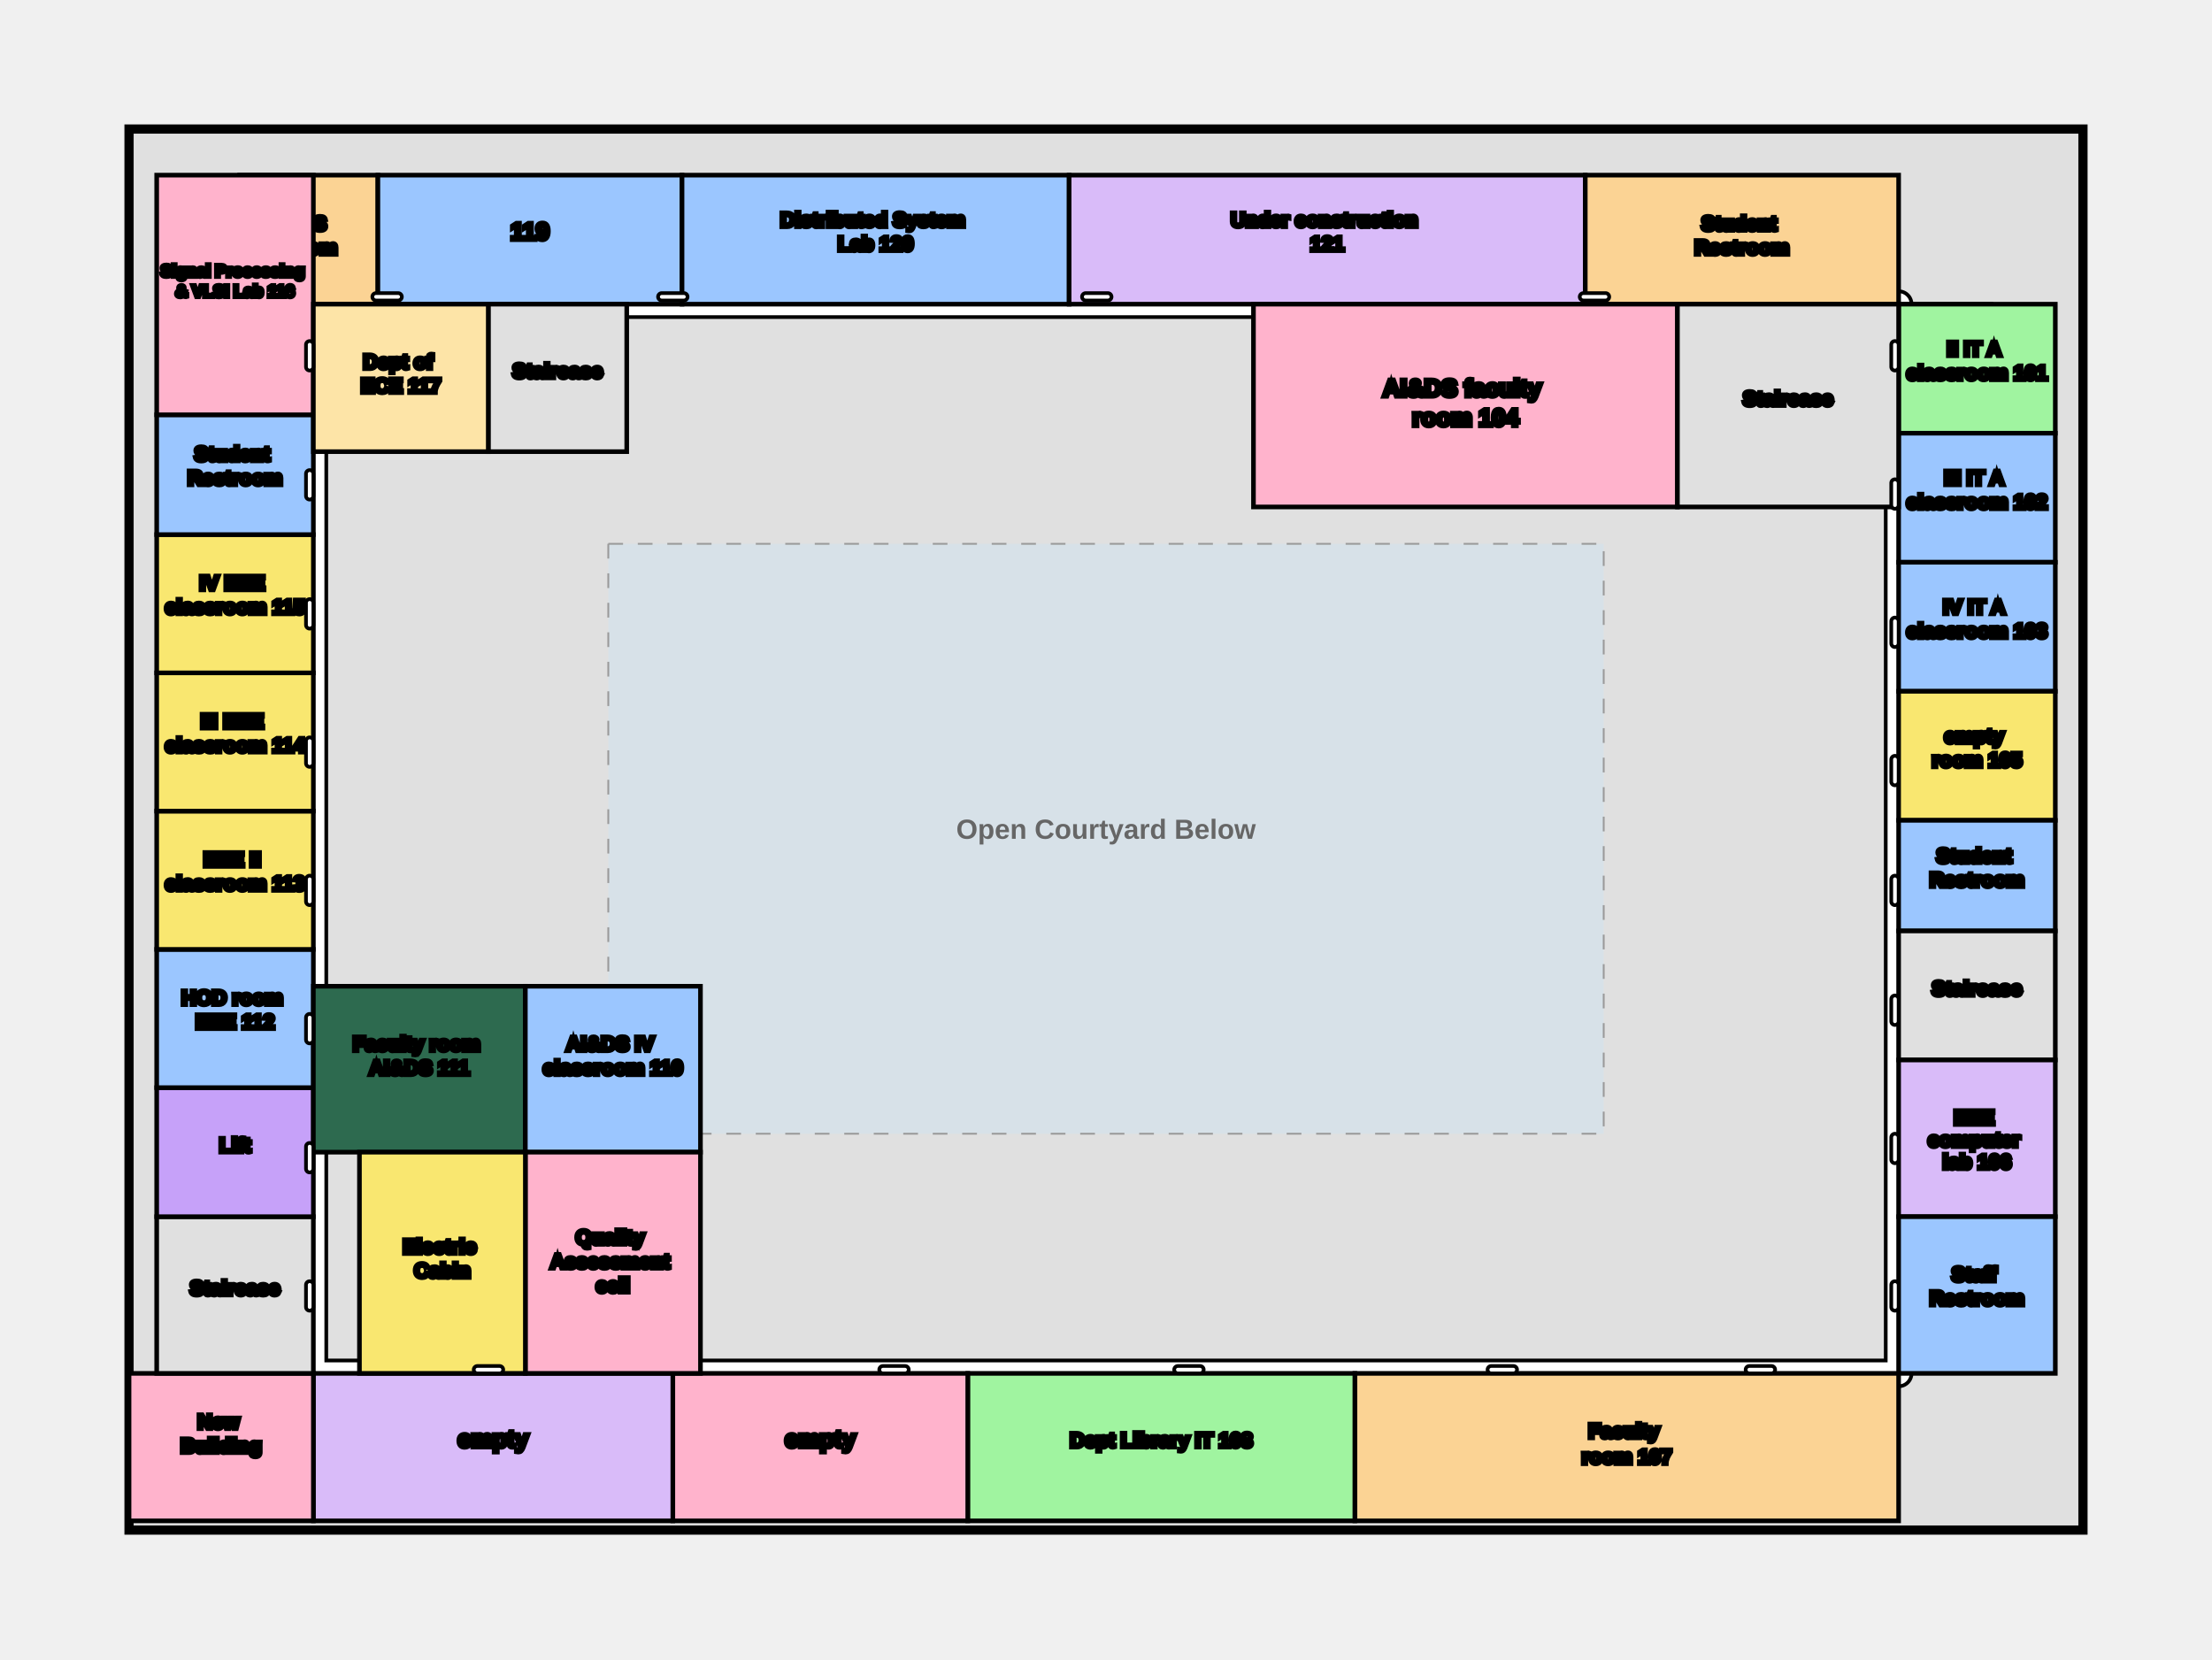
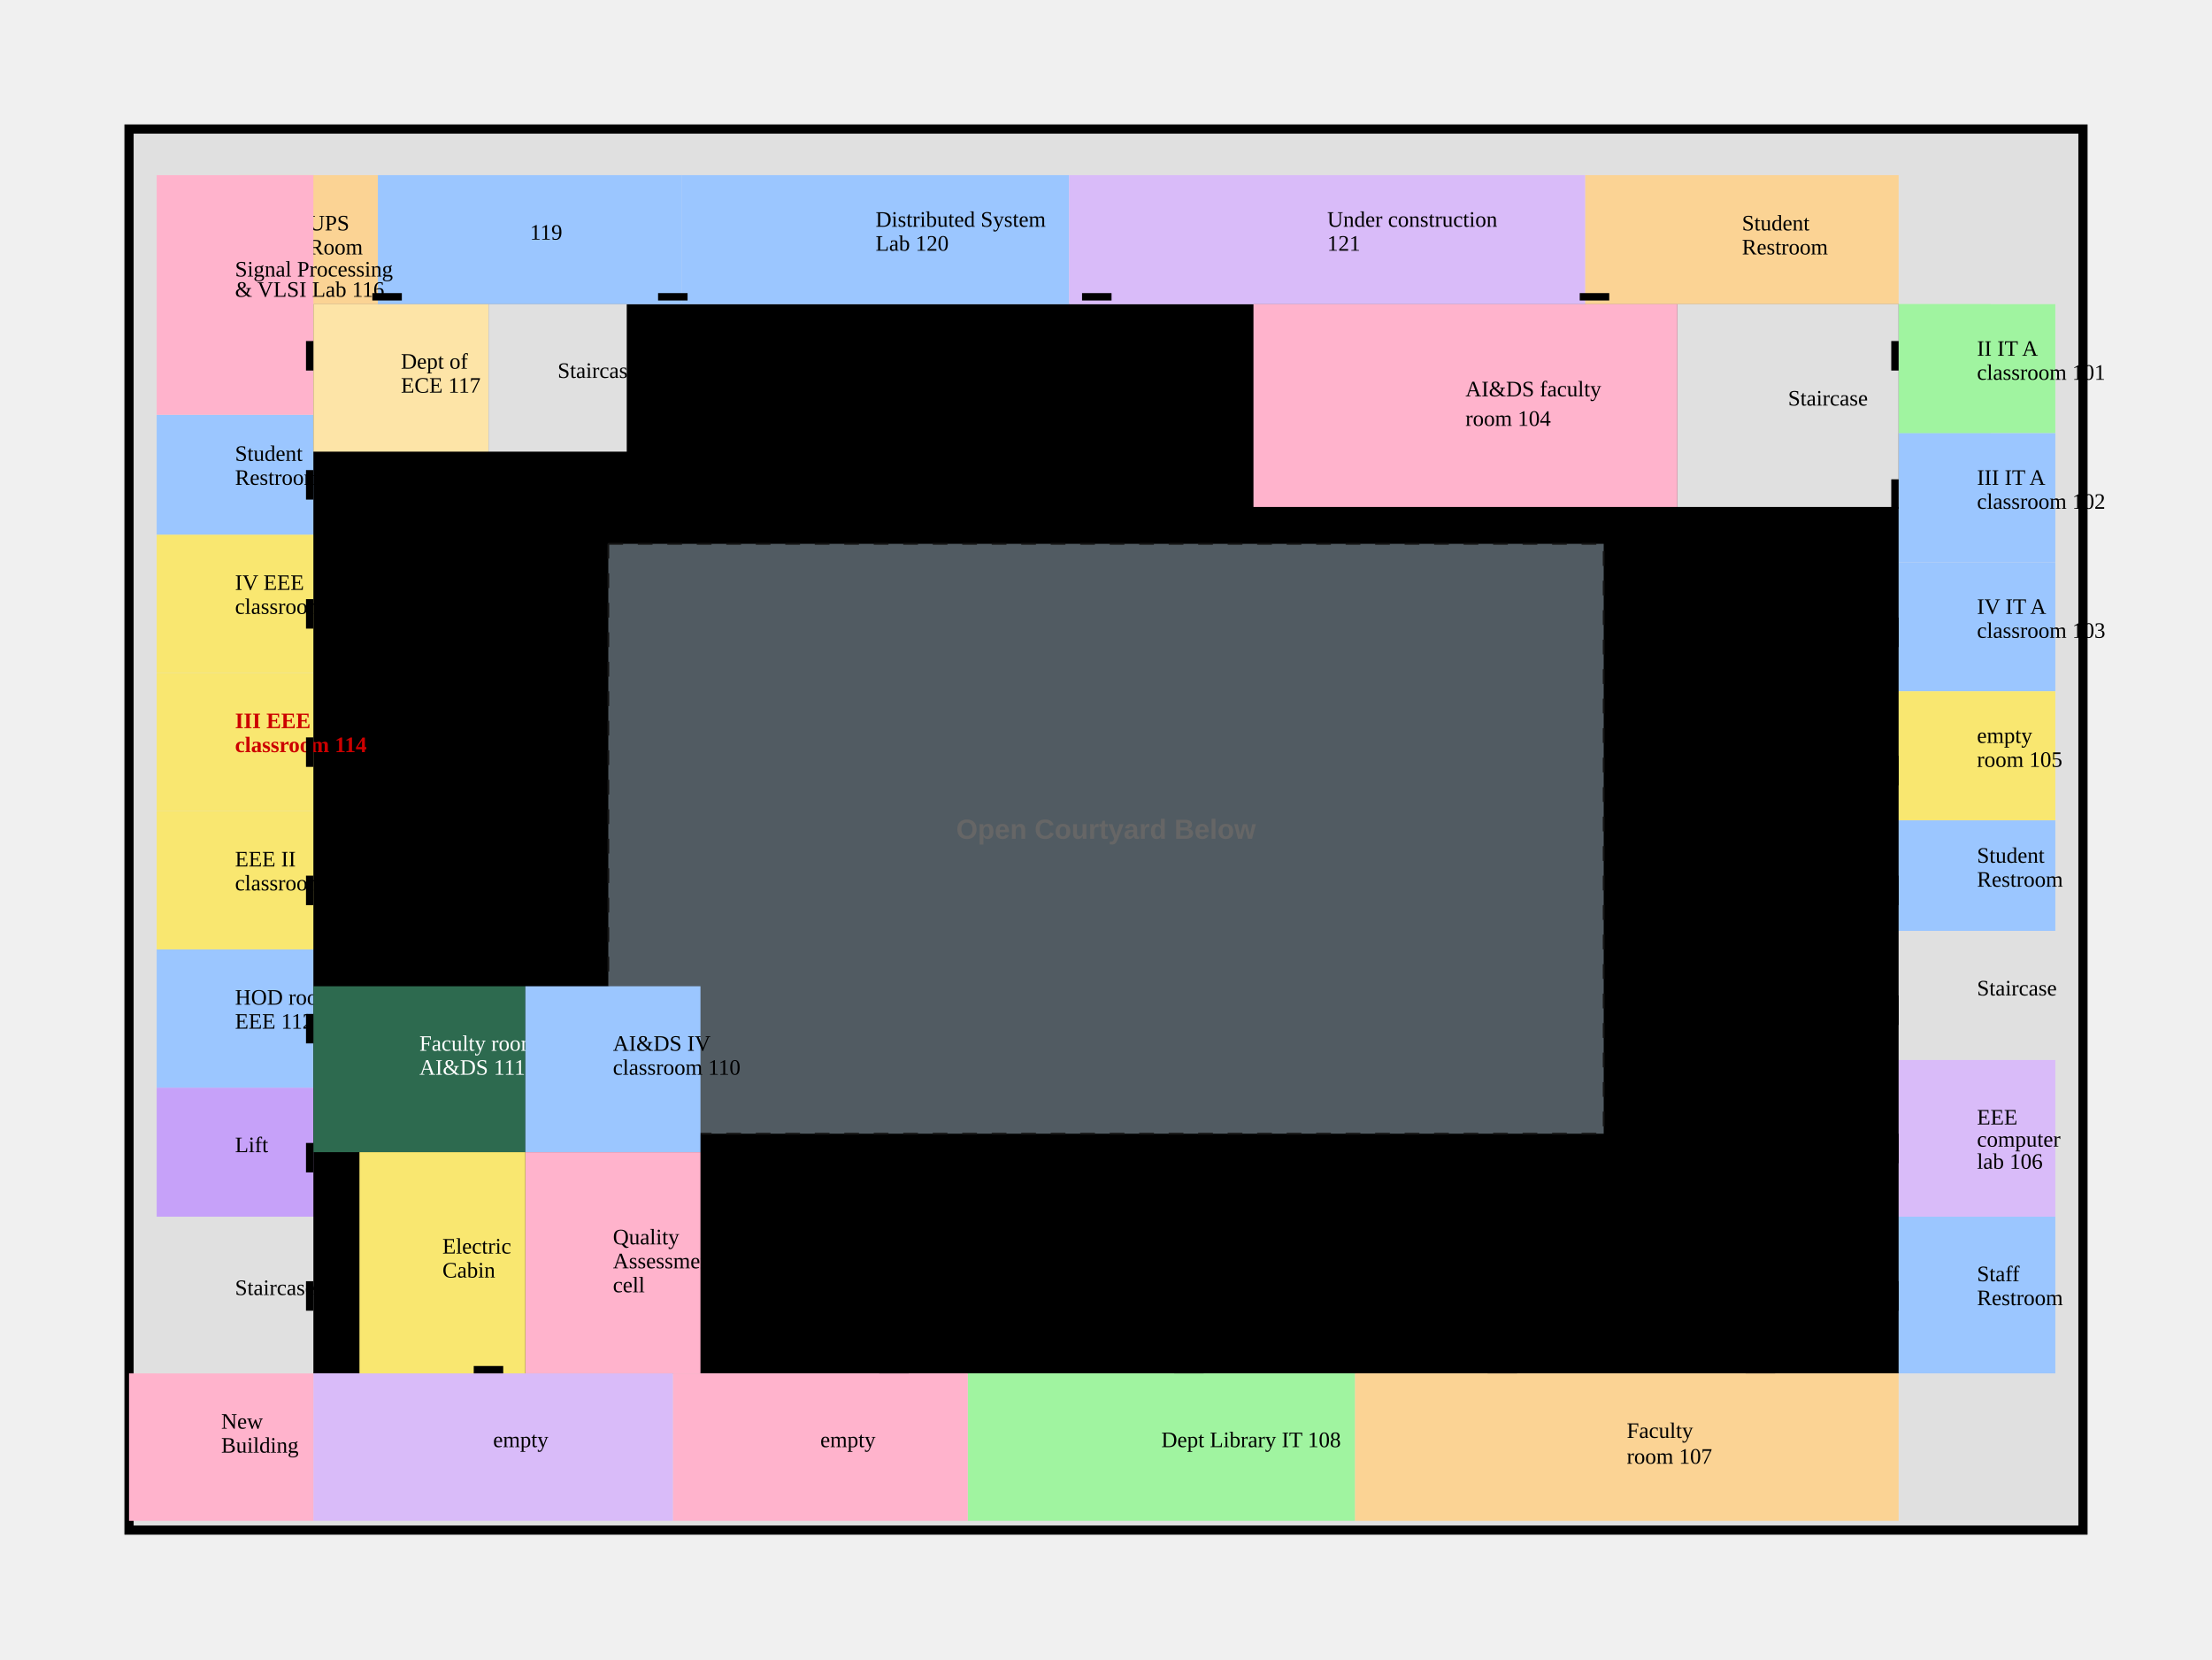
<svg xmlns="http://www.w3.org/2000/svg" id="campus-map-F1" viewBox="0 0 1200 900" role="img" aria-label="First Floor">
  <style>

- svg { background: #e0e0e0; }
- .corridor-base { fill:none; stroke:#000; stroke-width:14; stroke-linejoin:round; stroke-linecap:round; }
- .corridor-inner { fill:none; stroke:#fff; stroke-width:10; stroke-linejoin:round; stroke-linecap:round; }
- .text-main { font-family:Arial,sans-serif; font-size:18px; font-weight:bold; fill:#000033; text-anchor:middle; alignment-baseline:middle; }
- .text-sm { font-family:Arial,sans-serif; font-size:13px; font-weight:bold; fill:#000033; text-anchor:middle; alignment-baseline:middle; }
- .text-xs { font-family:Arial,sans-serif; font-size:11px; font-weight:bold; fill:#000033; text-anchor:middle; alignment-baseline:middle; }
- .direction-box { fill:#fff; stroke:#000; stroke-width:2; rx:8; }
- .direction-text { font-family:Arial,sans-serif; font-size:22px; font-weight:bold; fill:#000; text-anchor:middle; alignment-baseline:middle; }
- .door-rect { fill:#fff; stroke:#000; stroke-width:2; rx:2; }
- .path-line { fill:none; stroke:#6699ff; stroke-width:2; stroke-dasharray:8,5; opacity:.6; }
- .path-node { fill:#fff; stroke:#ff9999; stroke-width:2; opacity:.6; }
- .door-node { fill:#fc0; stroke:#c00; stroke-width:2; opacity:.8; }
- .route-highlight { fill:none; stroke:#0055ff; stroke-width:6; stroke-linecap:round; stroke-linejoin:round; opacity:.85; }
- #animated-dot { fill:#0022aa; stroke:#fff; stroke-width:2; }
- #live-dot { fill:#28a745; stroke:#fff; stroke-width:2; }
- #pulse-ring { fill:none; stroke:#28a745; stroke-width:2; }
- .room { stroke:#000; stroke-width:2.5; }
- .room-label { font-family:Arial,sans-serif; font-size:11px; font-weight:bold; fill:#000033; text-anchor:middle; alignment-baseline:middle; }
- .room-label-sm { font-family:Arial,sans-serif; font-size:9px; font-weight:bold; fill:#000033; text-anchor:middle; alignment-baseline:middle; }
- .room-label-lg { font-family:Arial,sans-serif; font-size:13px; font-weight:bold; fill:#000033; text-anchor:middle; alignment-baseline:middle; }
+ 

  </style>
  <g id="floor-F1">
    <defs>
-       <style>
-       #floor-F1 .corridor-base { fill: none; stroke: #000000; stroke-width: 16; stroke-linejoin: round; stroke-linecap: round; }
-       #floor-F1 .corridor-inner { fill: none; stroke: #ffffff; stroke-width: 12; stroke-linejoin: round; stroke-linecap: round; }
-       #floor-F1 .room-label { font-family: Arial, sans-serif; font-size: 11px; font-weight: bold; fill: #000033; text-anchor: middle; alignment-baseline: middle; }
-       #floor-F1 .room-label-sm { font-family: Arial, sans-serif; font-size: 9px; font-weight: bold; fill: #000033; text-anchor: middle; alignment-baseline: middle; }
-       #floor-F1 .room-label-lg { font-family: Arial, sans-serif; font-size: 13px; font-weight: bold; fill: #000033; text-anchor: middle; alignment-baseline: middle; }
-       #floor-F1 .door-rect { fill: #ffffff; stroke: #000000; stroke-width: 2; rx: 2; }
-       #floor-F1 .room { stroke: #000000; stroke-width: 2.5; }
-     </style>
    </defs>
    <g id="floor-F1-detailed-map">
      <rect x="70" y="70" width="1060" height="760" fill="#e0e0e0" stroke="#000" stroke-width="5" />
      <path class="corridor-base" d="M 170 165 L 1030 165 L 1030 745 L 170 745 Z" />
      <path class="corridor-inner" d="M 170 165 L 1030 165 L 1030 745 L 170 745 Z" />
      <rect x="330" y="295" width="540" height="320" fill="#cbe3f5" opacity="0.4" stroke="#333" stroke-dasharray="8,8" />
      <text x="600" y="455" font-family="Arial" font-size="15" font-weight="bold" fill="#666" text-anchor="middle">Open Courtyard Below</text>
      <g class="room">
        <rect x="130" y="95" width="75" height="70" fill="#fbd394" />
        <text x="167.5" y="125" class="room-label">
          <tspan x="167.5" dy="0">UPS</tspan>
          <tspan x="167.5" dy="13">Room</tspan>
        </text>
        <rect x="205" y="95" width="165" height="70" fill="#9bc6ff" />
        <text x="287.5" y="130" class="room-label-lg">119</text>
        <rect x="370" y="95" width="210" height="70" fill="#9bc6ff" />
        <text x="475" y="123" class="room-label">
          <tspan x="475" dy="0">Distributed System</tspan>
          <tspan x="475" dy="13">Lab 120</tspan>
        </text>
        <rect x="580" y="95" width="280" height="70" fill="#d9bbf9" />
        <text x="720" y="123" class="room-label">
          <tspan x="720" dy="0">Under construction</tspan>
          <tspan x="720" dy="13">121</tspan>
        </text>
        <rect x="860" y="95" width="170" height="70" fill="#fbd394" />
        <text x="945" y="125" class="room-label">
          <tspan x="945" dy="0">Student</tspan>
          <tspan x="945" dy="13">Restroom</tspan>
        </text>
      </g>
      <g class="room">
        <polygon points="1030,165 1080,165 1080,235 1030,235" fill="#a0f4a0" />
        <rect x="1030" y="165" width="85" height="70" fill="#a0f4a0" />
        <text x="1072.5" y="193" class="room-label">
          <tspan x="1072.5" dy="0">II IT A</tspan>
          <tspan x="1072.5" dy="13">classroom 101</tspan>
        </text>
        <rect x="1030" y="235" width="85" height="70" fill="#9bc6ff" />
        <text x="1072.5" y="263" class="room-label">
          <tspan x="1072.5" dy="0">III IT A</tspan>
          <tspan x="1072.5" dy="13">classroom 102</tspan>
        </text>
        <rect x="1030" y="305" width="85" height="70" fill="#9bc6ff" />
        <text x="1072.5" y="333" class="room-label">
          <tspan x="1072.5" dy="0">IV IT A</tspan>
          <tspan x="1072.5" dy="13">classroom 103</tspan>
        </text>
        <rect x="1030" y="375" width="85" height="70" fill="#f9e770" />
        <text x="1072.5" y="403" class="room-label">
          <tspan x="1072.5" dy="0">empty</tspan>
          <tspan x="1072.5" dy="13">room 105</tspan>
        </text>
        <rect x="1030" y="445" width="85" height="60" fill="#9bc6ff" />
        <text x="1072.5" y="468" class="room-label">
          <tspan x="1072.5" dy="0">Student</tspan>
          <tspan x="1072.5" dy="13">Restroom</tspan>
        </text>
        <rect x="1030" y="505" width="85" height="70" fill="#e0e0e0" />
        <text x="1072.5" y="540" class="room-label">Staircase</text>
        <rect x="1030" y="575" width="85" height="85" fill="#d9bbf9" />
        <text x="1072.5" y="610" class="room-label">
          <tspan x="1072.5" dy="0">EEE</tspan>
          <tspan x="1072.5" dy="12">computer</tspan>
          <tspan x="1072.5" dy="12">lab 106</tspan>
        </text>
        <rect x="1030" y="660" width="85" height="85" fill="#9bc6ff" />
        <text x="1072.5" y="695" class="room-label">
          <tspan x="1072.5" dy="0">Staff</tspan>
          <tspan x="1072.5" dy="13">Restroom</tspan>
        </text>
      </g>
      <g class="room">
        <rect x="735" y="745" width="295" height="80" fill="#fbd394" />
        <text x="882.5" y="780" class="room-label">
          <tspan x="882.5" dy="0">Faculty</tspan>
          <tspan x="882.5" dy="14">room 107</tspan>
        </text>
        <rect x="525" y="745" width="210" height="80" fill="#a0f4a0" />
        <text x="630" y="785" class="room-label">Dept Library IT 108</text>
        <rect x="365" y="745" width="160" height="80" fill="#ffb3cc" />
        <text x="445" y="785" class="room-label-lg">empty</text>
        <rect x="170" y="745" width="195" height="80" fill="#d9bbf9" />
        <text x="267.5" y="785" class="room-label-lg">empty</text>
        <rect x="70" y="745" width="100" height="80" fill="#ffb3cc" />
        <text x="120" y="775" class="room-label">
          <tspan x="120" dy="0">New</tspan>
          <tspan x="120" dy="13">Building</tspan>
        </text>
      </g>
      <g class="room">
        <rect x="85" y="660" width="85" height="85" fill="#e0e0e0" />
        <text x="127.5" y="702.5" class="room-label">Staircase</text>
        <rect x="85" y="590" width="85" height="70" fill="#c6a1f9" />
        <text x="127.5" y="625" class="room-label">Lift</text>
        <rect x="85" y="515" width="85" height="75" fill="#9bc6ff" />
        <text x="127.5" y="545" class="room-label">
          <tspan x="127.5" dy="0">HOD room</tspan>
          <tspan x="127.5" dy="13">EEE 112</tspan>
        </text>
        <rect x="85" y="440" width="85" height="75" fill="#f9e770" />
        <text x="127.5" y="470" class="room-label">
          <tspan x="127.5" dy="0">EEE II</tspan>
          <tspan x="127.5" dy="13">classroom 113</tspan>
        </text>
        <rect x="85" y="365" width="85" height="75" fill="#f9e770" />
        <text x="127.5" y="395" class="room-label" font-weight="bold" fill="#cc0000">
          <tspan x="127.5" dy="0">III EEE</tspan>
          <tspan x="127.5" dy="13">classroom 114</tspan>
        </text>
        <rect x="85" y="290" width="85" height="75" fill="#f9e770" />
        <text x="127.5" y="320" class="room-label">
          <tspan x="127.5" dy="0">IV EEE</tspan>
          <tspan x="127.5" dy="13">classroom 115</tspan>
        </text>
        <rect x="85" y="225" width="85" height="65" fill="#9bc6ff" />
        <text x="127.5" y="250" class="room-label">
          <tspan x="127.5" dy="0">Student</tspan>
          <tspan x="127.5" dy="13">Restroom</tspan>
        </text>
        <rect x="85" y="95" width="85" height="130" fill="#ffb3cc" />
        <text x="127.5" y="150" class="room-label-sm">
          <tspan x="127.5" dy="0">Signal Processing</tspan>
          <tspan x="127.5" dy="11">&amp; VLSI Lab 116</tspan>
        </text>
      </g>
      <g class="room">
        <rect x="170" y="165" width="95" height="80" fill="#fde4a7" />
        <text x="217.5" y="200" class="room-label">
          <tspan x="217.5" dy="0">Dept of</tspan>
          <tspan x="217.5" dy="13">ECE 117</tspan>
        </text>
        <rect x="265" y="165" width="75" height="80" fill="#e0e0e0" />
        <text x="302.5" y="205" class="room-label">Staircase</text>
        <rect x="680" y="165" width="230" height="110" fill="#ffb3cc" />
        <text x="795" y="215" class="room-label-lg">
          <tspan x="795" dy="0">AI&amp;DS faculty</tspan>
          <tspan x="795" dy="16">room 104</tspan>
        </text>
        <rect x="910" y="165" width="120" height="110" fill="#e0e0e0" />
        <text x="970" y="220" class="room-label">Staircase</text>
        <rect x="170" y="535" width="115" height="90" fill="#2d6a4f" />
        <text x="227.5" y="570" class="room-label" fill="#fff">
          <tspan x="227.5" dy="0">Faculty room</tspan>
          <tspan x="227.5" dy="13">AI&amp;DS 111</tspan>
        </text>
        <rect x="285" y="535" width="95" height="90" fill="#9bc6ff" />
        <text x="332.5" y="570" class="room-label">
          <tspan x="332.5" dy="0">AI&amp;DS IV</tspan>
          <tspan x="332.5" dy="13">classroom 110</tspan>
        </text>
        <rect x="285" y="625" width="95" height="120" fill="#ffb3cc" />
        <text x="332.5" y="675" class="room-label">
          <tspan x="332.5" dy="0">Quality</tspan>
          <tspan x="332.5" dy="13">Assessment</tspan>
          <tspan x="332.5" dy="13">cell</tspan>
        </text>
        <rect x="195" y="625" width="90" height="120" fill="#f9e770" />
        <text x="240" y="680" class="room-label">
          <tspan x="240" dy="0">Electric</tspan>
          <tspan x="240" dy="13">Cabin</tspan>
        </text>
      </g>
      <g class="doors">
        <rect x="202" y="159" width="16" height="4" class="door-rect" />
        <rect x="357" y="159" width="16" height="4" class="door-rect" />
        <rect x="587" y="159" width="16" height="4" class="door-rect" />
        <rect x="857" y="159" width="16" height="4" class="door-rect" />
        <rect x="1026" y="185" width="4" height="16" class="door-rect" />
        <rect x="1026" y="260" width="4" height="16" class="door-rect" />
        <rect x="1026" y="335" width="4" height="16" class="door-rect" />
        <rect x="1026" y="410" width="4" height="16" class="door-rect" />
        <rect x="1026" y="475" width="4" height="16" class="door-rect" />
        <rect x="1026" y="540" width="4" height="16" class="door-rect" />
        <rect x="1026" y="615" width="4" height="16" class="door-rect" />
        <rect x="1026" y="695" width="4" height="16" class="door-rect" />
        <rect x="947" y="741" width="16" height="4" class="door-rect" />
        <rect x="807" y="741" width="16" height="4" class="door-rect" />
        <rect x="637" y="741" width="16" height="4" class="door-rect" />
        <rect x="477" y="741" width="16" height="4" class="door-rect" />
        <rect x="257" y="741" width="16" height="4" class="door-rect" />
        <rect x="166" y="695" width="4" height="16" class="door-rect" />
        <rect x="166" y="620" width="4" height="16" class="door-rect" />
        <rect x="166" y="550" width="4" height="16" class="door-rect" />
        <rect x="166" y="475" width="4" height="16" class="door-rect" />
        <rect x="166" y="400" width="4" height="16" class="door-rect" />
        <rect x="166" y="325" width="4" height="16" class="door-rect" />
        <rect x="166" y="255" width="4" height="16" class="door-rect" />
        <rect x="166" y="185" width="4" height="16" class="door-rect" />
      </g>
    </g>
    <g id="dynamic-paths-F1" />
    <g id="dynamic-nodes-F1" />
    <path id="highlighted-path-F1" class="route-highlight" d="" />
  </g>
</svg>
